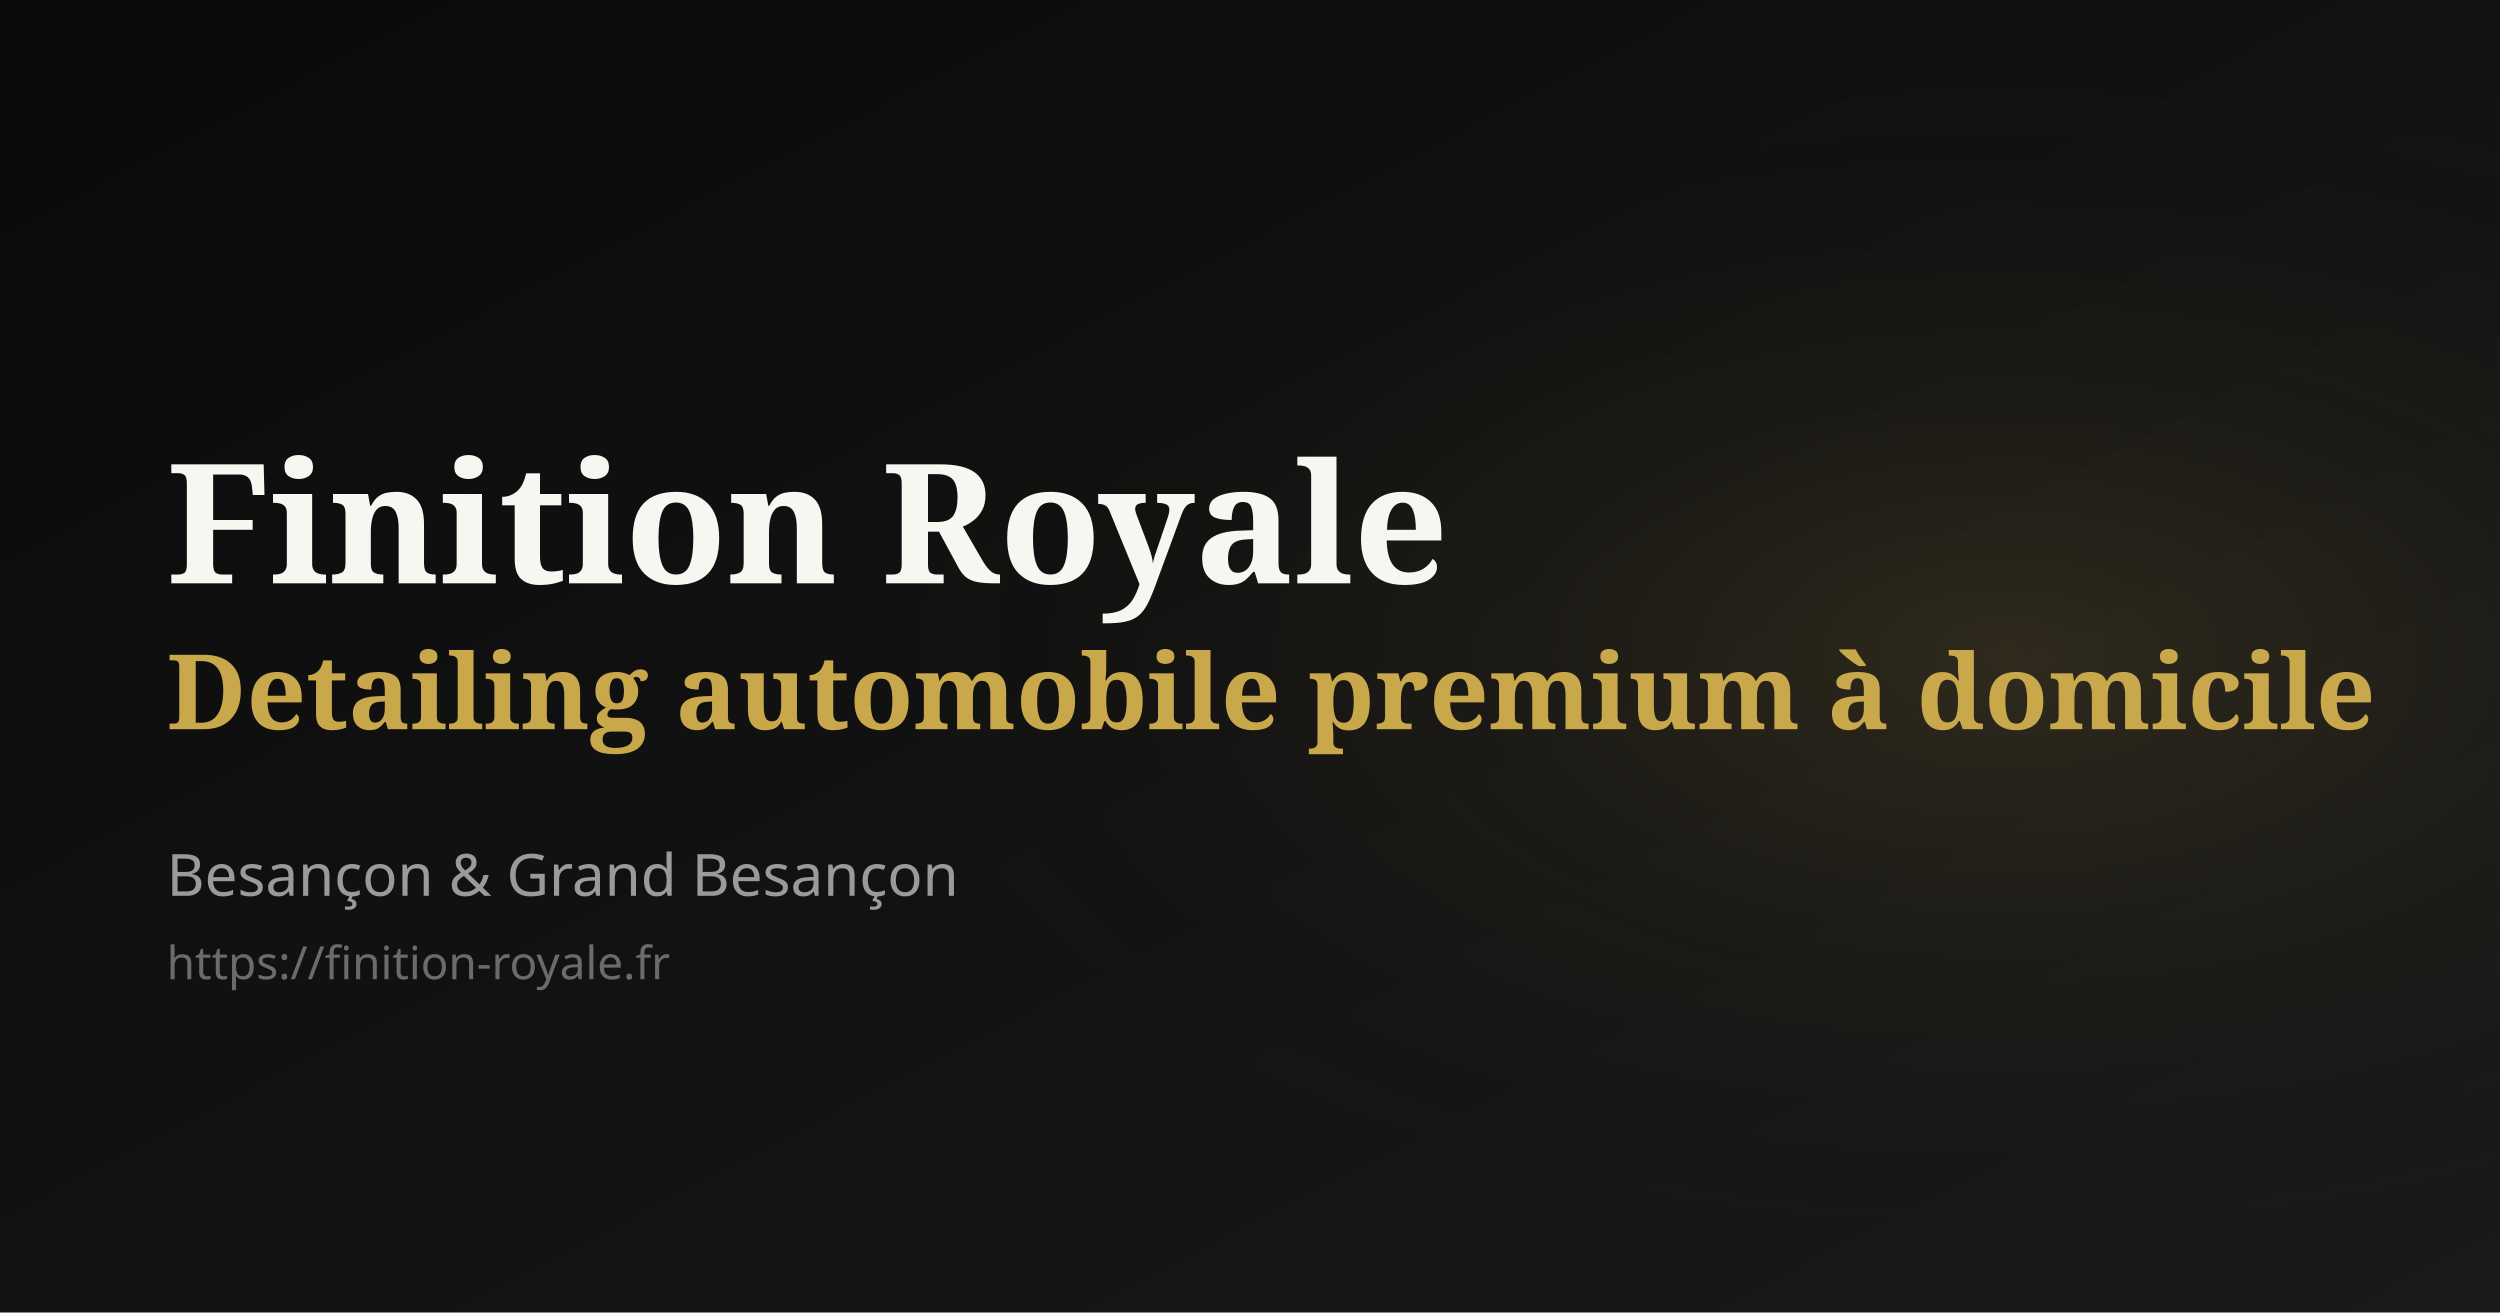
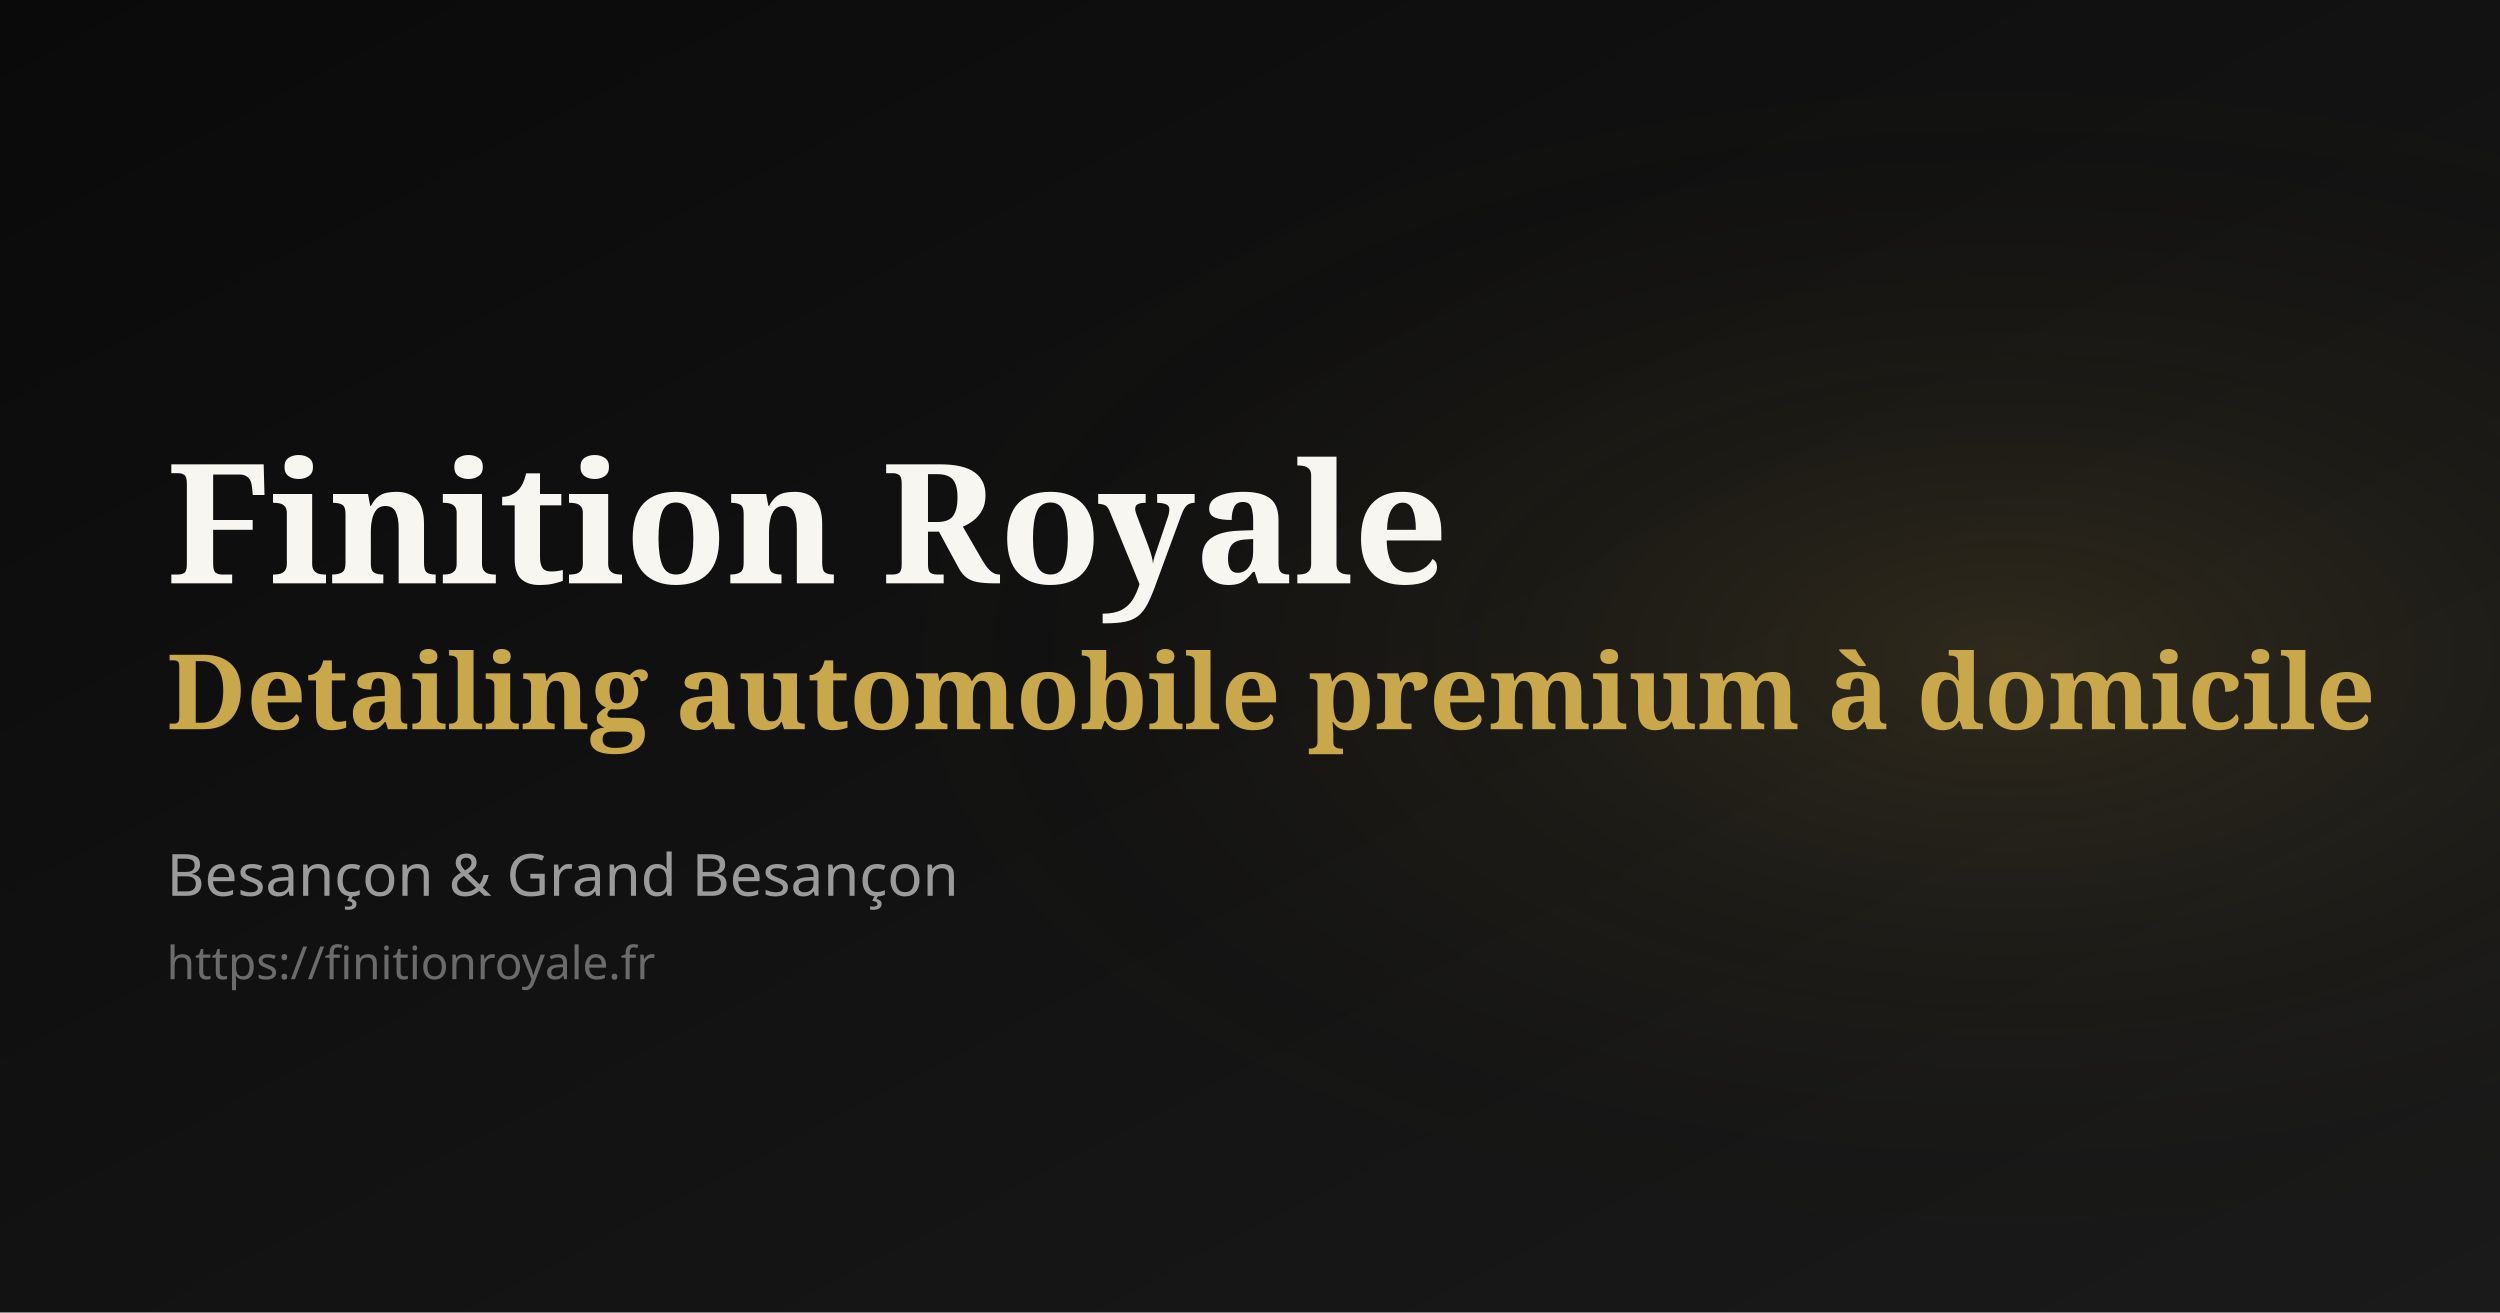
<svg xmlns="http://www.w3.org/2000/svg" width="1200" height="630" viewBox="0 0 1200 630">
  <defs>
    <linearGradient id="g" x1="0%" y1="0%" x2="100%" y2="100%">
      <stop offset="0%" stop-color="#0a0a0a" />
      <stop offset="100%" stop-color="#1a1a1a" />
    </linearGradient>
    <radialGradient id="r" cx="80%" cy="50%">
      <stop offset="0%" stop-color="#C9A84C" stop-opacity="0.15" />
      <stop offset="100%" stop-color="transparent" />
    </radialGradient>
  </defs>
  <rect width="1200" height="630" fill="url(#g)" />
  <rect width="1200" height="630" fill="url(#r)" />
  <text x="80" y="280" font-family="Georgia,serif" font-size="80" font-weight="700" fill="#f8f6f1">Finition Royale</text>
  <text x="80" y="350" font-family="Georgia,serif" font-size="50" font-weight="700" fill="#C9A84C">Detailing automobile premium à domicile</text>
  <text x="80" y="430" font-family="sans-serif" font-size="28" fill="#9a9a9a">Besançon &amp; Grand Besançon</text>
-   <text x="80" y="470" font-family="sans-serif" font-size="22" fill="#6b6b6b">https://finition-royale.fr</text>
+   <text x="80" y="470" font-family="sans-serif" font-size="22" fill="#6b6b6b">https://finitionroyale.fr</text>
</svg>
